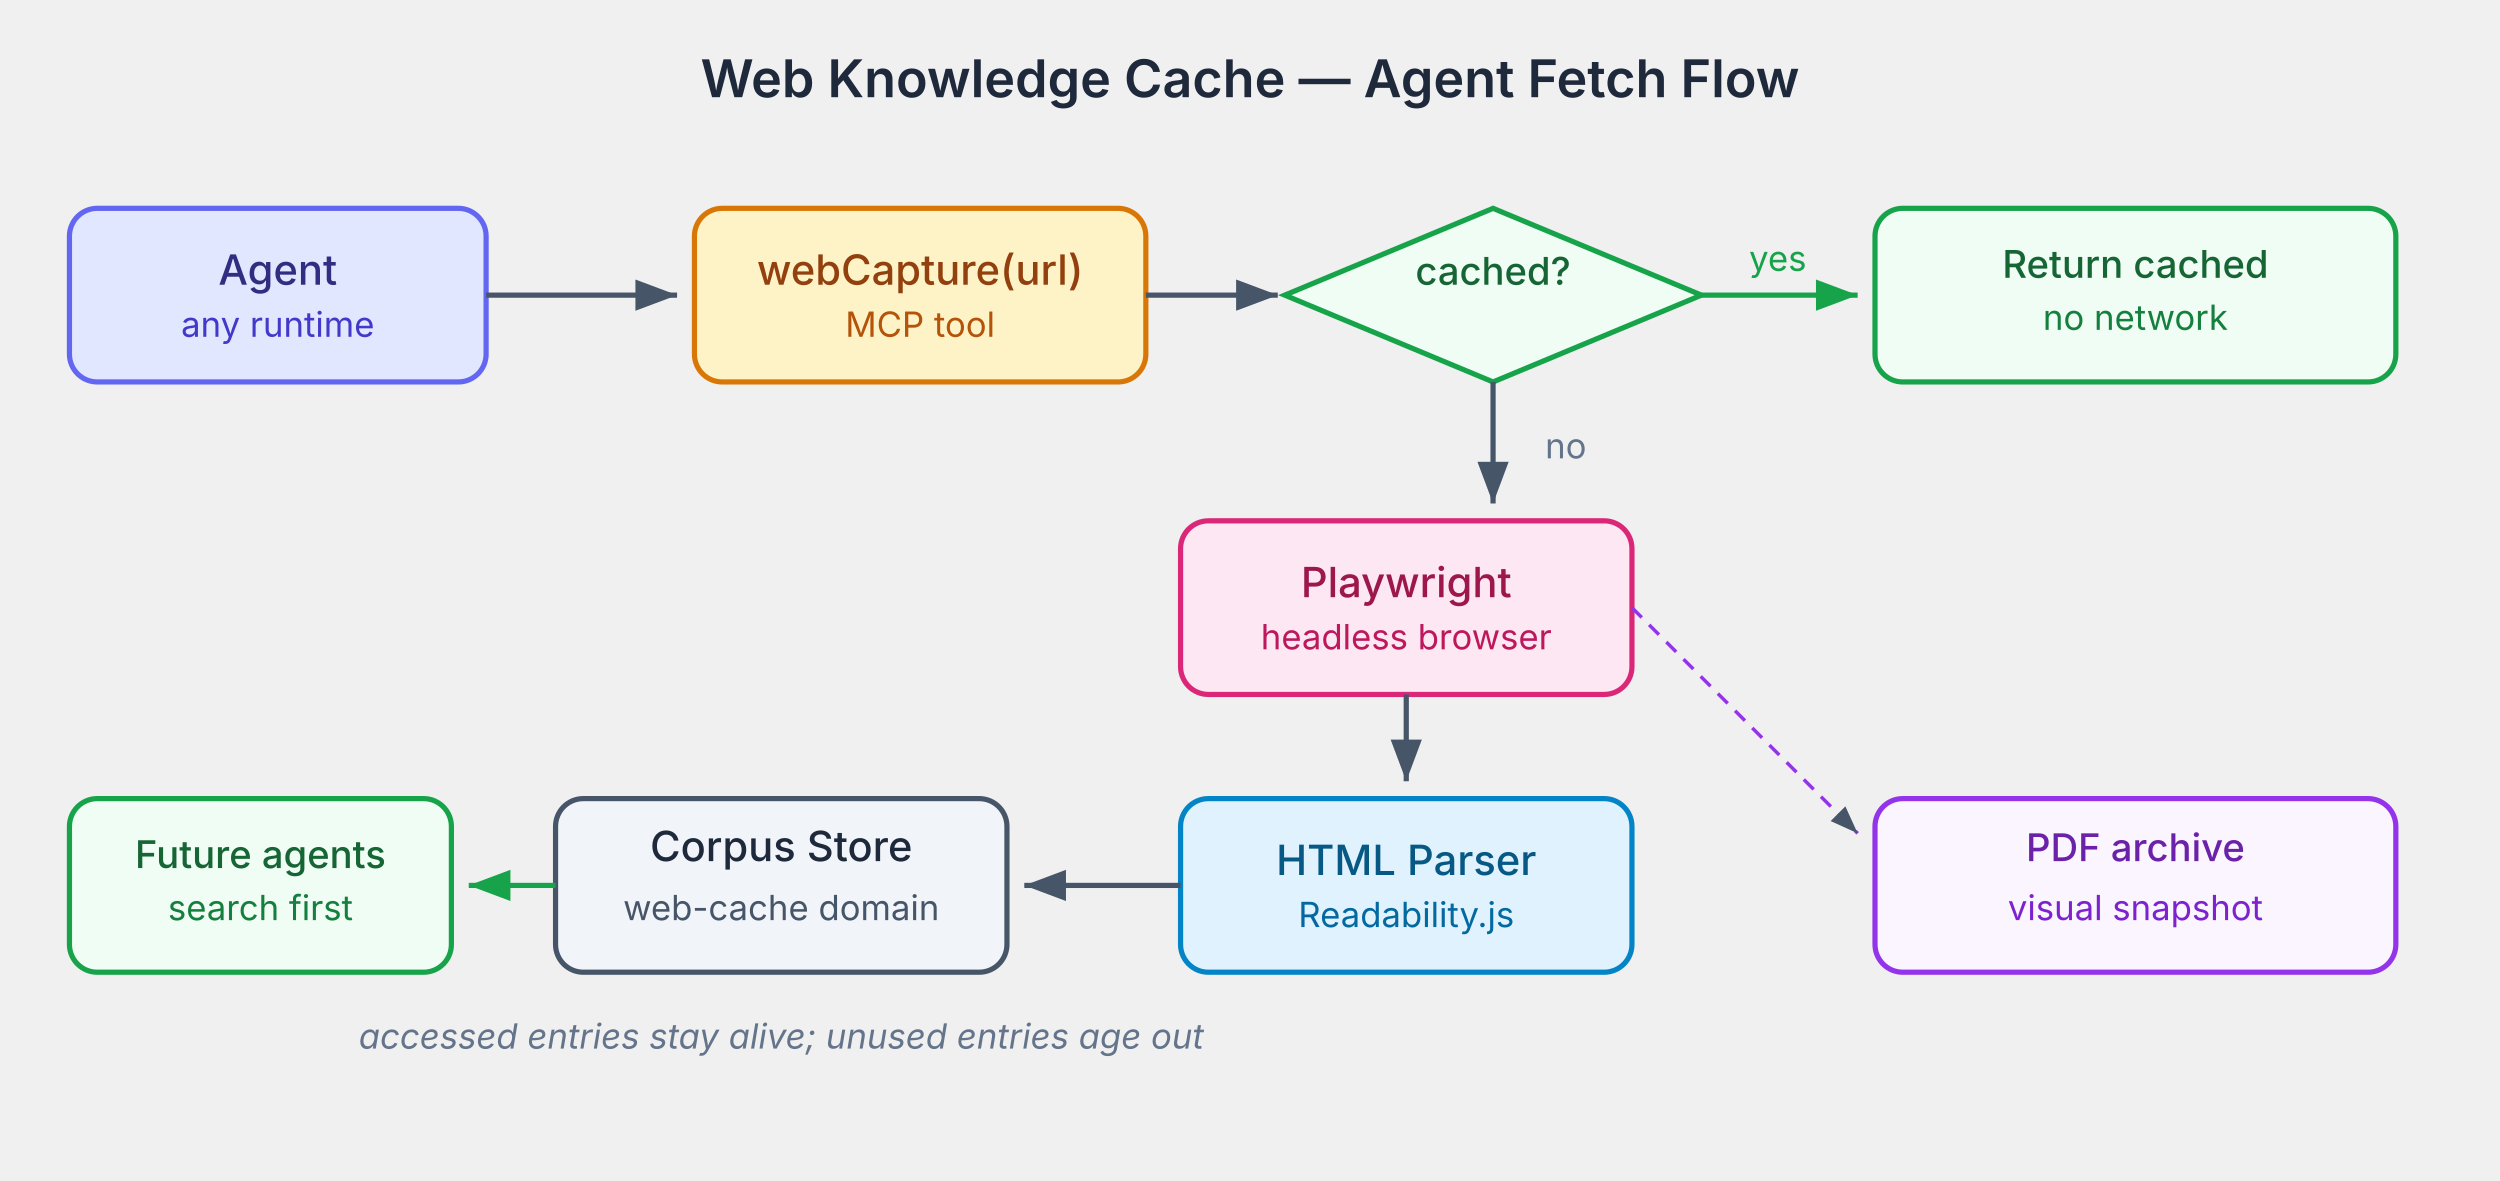
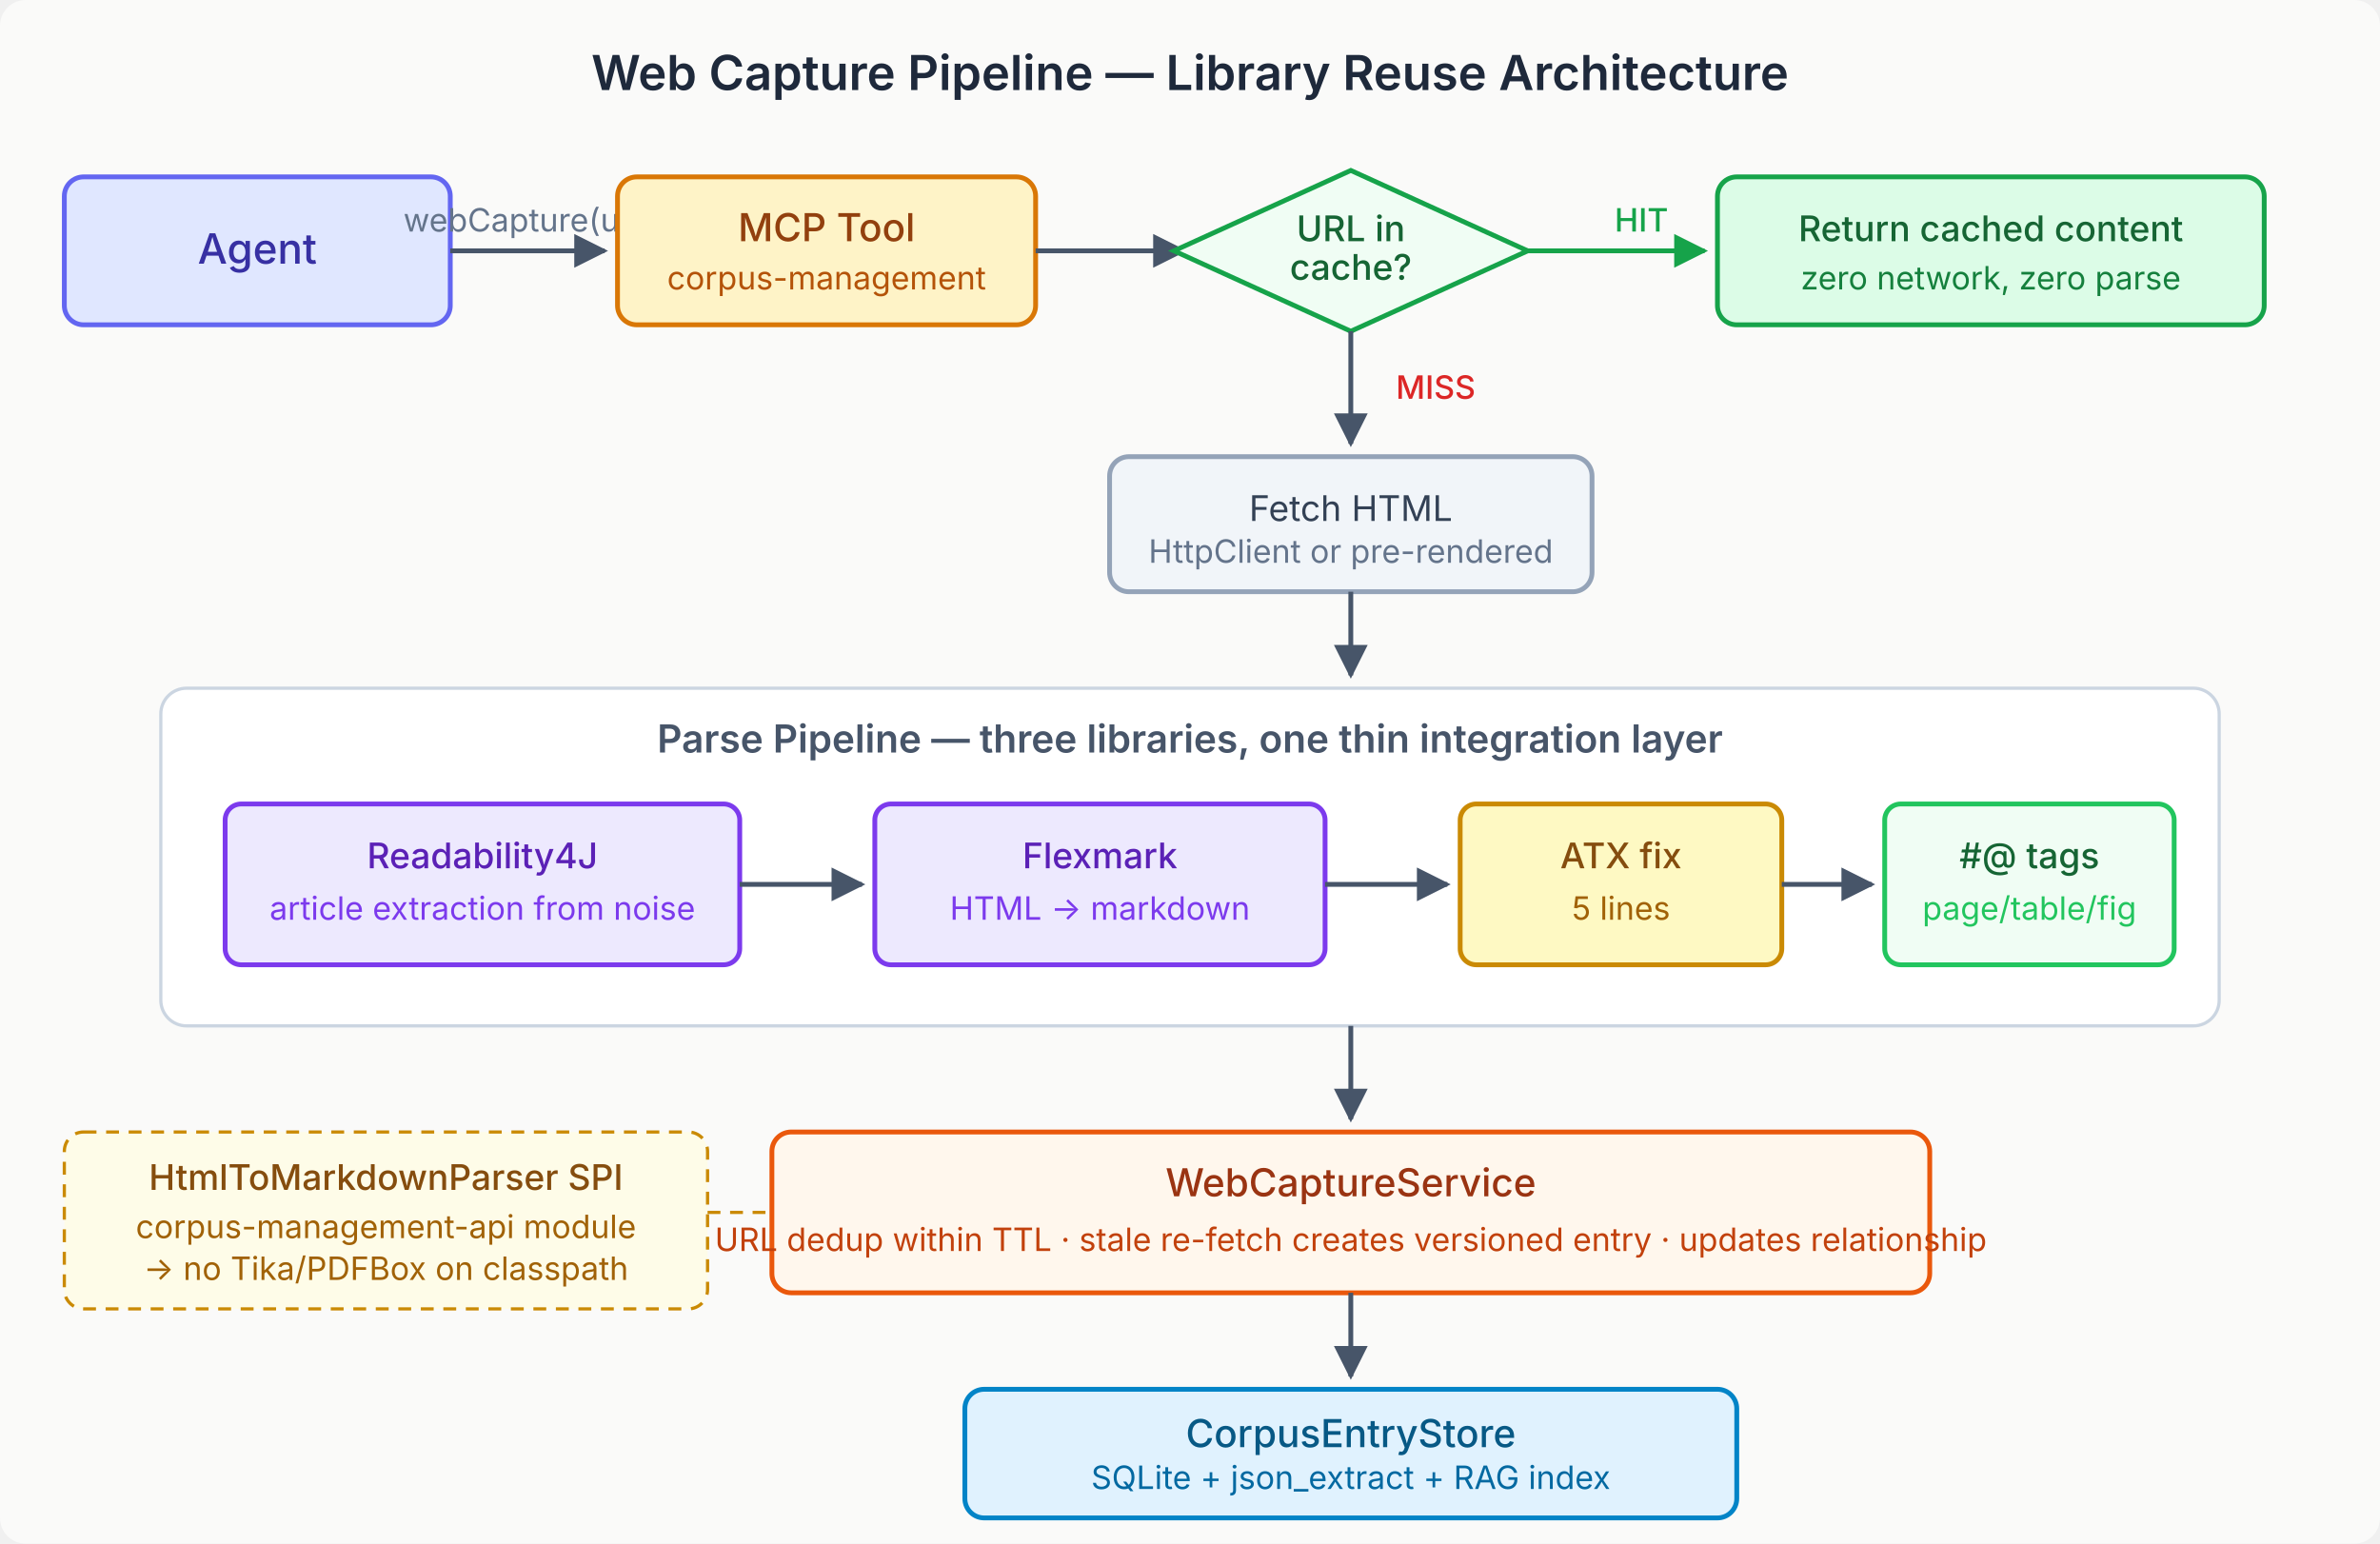
- <svg xmlns="http://www.w3.org/2000/svg" viewBox="0 0 720 340" font-family="system-ui, -apple-system, sans-serif">
+ <svg xmlns="http://www.w3.org/2000/svg" viewBox="0 0 740 480" font-family="Inter, system-ui, sans-serif" font-size="13">
  <defs>
-     <marker id="arrow" markerWidth="8" markerHeight="6" refX="8" refY="3" orient="auto">
-       <path d="M0,0 L8,3 L0,6" fill="#475569" />
+     <marker id="arrow" viewBox="0 0 10 10" refX="9" refY="5" markerWidth="7" markerHeight="7" orient="auto-start-reverse">
+       <path d="M 0 0 L 10 5 L 0 10 z" fill="#475569" />
    </marker>
-     <marker id="arrow-green" markerWidth="8" markerHeight="6" refX="8" refY="3" orient="auto">
-       <path d="M0,0 L8,3 L0,6" fill="#16a34a" />
+     <marker id="arrow-green" viewBox="0 0 10 10" refX="9" refY="5" markerWidth="7" markerHeight="7" orient="auto-start-reverse">
+       <path d="M 0 0 L 10 5 L 0 10 z" fill="#16a34a" />
    </marker>
  </defs>
-   <text x="360" y="28" text-anchor="middle" font-size="15" font-weight="600" fill="#1e293b">Web Knowledge Cache — Agent Fetch Flow</text>
-   <rect x="20" y="60" width="120" height="50" rx="8" fill="#e0e7ff" stroke="#6366f1" stroke-width="1.5" />
-   <text x="80" y="82" text-anchor="middle" font-size="12" font-weight="500" fill="#312e81">Agent</text>
-   <text x="80" y="97" text-anchor="middle" font-size="10" fill="#4338ca">any runtime</text>
-   <rect x="200" y="60" width="130" height="50" rx="8" fill="#fef3c7" stroke="#d97706" stroke-width="1.5" />
-   <text x="265" y="82" text-anchor="middle" font-size="12" font-weight="500" fill="#92400e">webCapture(url)</text>
-   <text x="265" y="97" text-anchor="middle" font-size="10" fill="#b45309">MCP tool</text>
-   <line x1="140" y1="85" x2="195" y2="85" stroke="#475569" stroke-width="1.5" marker-end="url(#arrow)" />
-   <polygon points="430,60 490,85 430,110 370,85" fill="#f0fdf4" stroke="#16a34a" stroke-width="1.5" />
-   <text x="430" y="82" text-anchor="middle" font-size="11" font-weight="500" fill="#166534">cached?</text>
-   <line x1="330" y1="85" x2="368" y2="85" stroke="#475569" stroke-width="1.5" marker-end="url(#arrow)" />
-   <rect x="540" y="60" width="150" height="50" rx="8" fill="#f0fdf4" stroke="#16a34a" stroke-width="1.5" />
-   <text x="615" y="80" text-anchor="middle" font-size="11" font-weight="500" fill="#166534">Return cached</text>
-   <text x="615" y="95" text-anchor="middle" font-size="10" fill="#15803d">no network</text>
-   <line x1="490" y1="85" x2="535" y2="85" stroke="#16a34a" stroke-width="1.5" marker-end="url(#arrow-green)" />
-   <text x="512" y="78" text-anchor="middle" font-size="10" fill="#16a34a">yes</text>
-   <rect x="340" y="150" width="130" height="50" rx="8" fill="#fce7f3" stroke="#db2777" stroke-width="1.5" />
-   <text x="405" y="172" text-anchor="middle" font-size="12" font-weight="500" fill="#9d174d">Playwright</text>
-   <text x="405" y="187" text-anchor="middle" font-size="10" fill="#be185d">headless browser</text>
-   <line x1="430" y1="110" x2="430" y2="145" stroke="#475569" stroke-width="1.5" marker-end="url(#arrow)" />
-   <text x="445" y="132" font-size="10" fill="#64748b">no</text>
-   <rect x="340" y="230" width="130" height="50" rx="8" fill="#e0f2fe" stroke="#0284c7" stroke-width="1.5" />
-   <text x="405" y="252" text-anchor="middle" font-size="12" font-weight="500" fill="#075985">HTML Parser</text>
-   <text x="405" y="267" text-anchor="middle" font-size="10" fill="#0369a1">Readability.js</text>
-   <line x1="405" y1="200" x2="405" y2="225" stroke="#475569" stroke-width="1.5" marker-end="url(#arrow)" />
-   <rect x="160" y="230" width="130" height="50" rx="8" fill="#f1f5f9" stroke="#475569" stroke-width="1.5" />
-   <text x="225" y="248" text-anchor="middle" font-size="12" font-weight="500" fill="#1e293b">Corpus Store</text>
-   <text x="225" y="265" text-anchor="middle" font-size="10" fill="#475569">web-cache domain</text>
-   <line x1="340" y1="255" x2="295" y2="255" stroke="#475569" stroke-width="1.5" marker-end="url(#arrow)" />
-   <rect x="540" y="230" width="150" height="50" rx="8" fill="#faf5ff" stroke="#9333ea" stroke-width="1.5" />
-   <text x="615" y="248" text-anchor="middle" font-size="11" font-weight="500" fill="#6b21a8">PDF archive</text>
-   <text x="615" y="265" text-anchor="middle" font-size="10" fill="#7e22ce">visual snapshot</text>
-   <line x1="470" y1="175" x2="535" y2="240" stroke="#9333ea" stroke-width="1" stroke-dasharray="4,3" marker-end="url(#arrow)" />
-   <rect x="20" y="230" width="110" height="50" rx="8" fill="#f0fdf4" stroke="#16a34a" stroke-width="1.5" />
-   <text x="75" y="250" text-anchor="middle" font-size="11" font-weight="500" fill="#166534">Future agents</text>
-   <text x="75" y="265" text-anchor="middle" font-size="10" fill="#15803d">search first</text>
-   <line x1="160" y1="255" x2="135" y2="255" stroke="#16a34a" stroke-width="1.5" marker-end="url(#arrow-green)" />
-   <text x="225" y="302" text-anchor="middle" font-size="10" fill="#64748b" font-style="italic">accessed entries stay alive; unused entries age out</text>
+   <rect width="740" height="480" fill="#fafaf9" rx="8" />
+   <text x="370" y="28" text-anchor="middle" font-size="15" font-weight="600" fill="#1e293b">Web Capture Pipeline — Library Reuse Architecture</text>
+   <rect x="20" y="55" width="120" height="46" rx="6" fill="#e0e7ff" stroke="#6366f1" stroke-width="1.5" />
+   <text x="80" y="82" text-anchor="middle" font-weight="500" fill="#3730a3">Agent</text>
+   <line x1="140" y1="78" x2="188" y2="78" stroke="#475569" stroke-width="1.5" marker-end="url(#arrow)" />
+   <text x="164" y="72" text-anchor="middle" font-size="10" fill="#64748b">webCapture(url)</text>
+   <rect x="192" y="55" width="130" height="46" rx="6" fill="#fef3c7" stroke="#d97706" stroke-width="1.5" />
+   <text x="257" y="75" text-anchor="middle" font-size="12" font-weight="500" fill="#92400e">MCP Tool</text>
+   <text x="257" y="90" text-anchor="middle" font-size="10" fill="#b45309">corpus-management</text>
+   <line x1="322" y1="78" x2="368" y2="78" stroke="#475569" stroke-width="1.5" marker-end="url(#arrow)" />
+   <polygon points="420,53 475,78 420,103 365,78" fill="#f0fdf4" stroke="#16a34a" stroke-width="1.5" />
+   <text x="420" y="75" text-anchor="middle" font-size="11" font-weight="500" fill="#166534">URL in</text>
+   <text x="420" y="87" text-anchor="middle" font-size="11" font-weight="500" fill="#166534">cache?</text>
+   <line x1="475" y1="78" x2="530" y2="78" stroke="#16a34a" stroke-width="1.5" marker-end="url(#arrow-green)" />
+   <text x="502" y="72" font-size="10" fill="#16a34a" font-weight="500">HIT</text>
+   <rect x="534" y="55" width="170" height="46" rx="6" fill="#dcfce7" stroke="#16a34a" stroke-width="1.5" />
+   <text x="619" y="75" text-anchor="middle" font-size="11" font-weight="500" fill="#166534">Return cached content</text>
+   <text x="619" y="90" text-anchor="middle" font-size="10" fill="#15803d">zero network, zero parse</text>
+   <line x1="420" y1="103" x2="420" y2="138" stroke="#475569" stroke-width="1.5" marker-end="url(#arrow)" />
+   <text x="434" y="124" font-size="10" fill="#dc2626" font-weight="500">MISS</text>
+   <rect x="345" y="142" width="150" height="42" rx="6" fill="#f1f5f9" stroke="#94a3b8" stroke-width="1.5" />
+   <text x="420" y="162" text-anchor="middle" font-size="11" fill="#334155">Fetch HTML</text>
+   <text x="420" y="175" text-anchor="middle" font-size="10" fill="#64748b">HttpClient or pre-rendered</text>
+   <line x1="420" y1="184" x2="420" y2="210" stroke="#475569" stroke-width="1.5" marker-end="url(#arrow)" />
+   <rect x="50" y="214" width="640" height="105" rx="8" fill="#fff" stroke="#cbd5e1" stroke-width="1" />
+   <text x="370" y="234" text-anchor="middle" font-size="12" font-weight="600" fill="#475569">Parse Pipeline — three libraries, one thin integration layer</text>
+   <rect x="70" y="250" width="160" height="50" rx="5" fill="#ede9fe" stroke="#7c3aed" stroke-width="1.5" />
+   <text x="150" y="270" text-anchor="middle" font-size="11" font-weight="500" fill="#5b21b6">Readability4J</text>
+   <text x="150" y="286" text-anchor="middle" font-size="10" fill="#7c3aed">article extraction from noise</text>
+   <line x1="230" y1="275" x2="268" y2="275" stroke="#475569" stroke-width="1.5" marker-end="url(#arrow)" />
+   <rect x="272" y="250" width="140" height="50" rx="5" fill="#ede9fe" stroke="#7c3aed" stroke-width="1.5" />
+   <text x="342" y="270" text-anchor="middle" font-size="11" font-weight="500" fill="#5b21b6">Flexmark</text>
+   <text x="342" y="286" text-anchor="middle" font-size="10" fill="#7c3aed">HTML → markdown</text>
+   <line x1="412" y1="275" x2="450" y2="275" stroke="#475569" stroke-width="1.5" marker-end="url(#arrow)" />
+   <rect x="454" y="250" width="100" height="50" rx="5" fill="#fef9c3" stroke="#ca8a04" stroke-width="1.5" />
+   <text x="504" y="270" text-anchor="middle" font-size="11" font-weight="500" fill="#854d0e">ATX fix</text>
+   <text x="504" y="286" text-anchor="middle" font-size="10" fill="#a16207">5 lines</text>
+   <line x1="554" y1="275" x2="582" y2="275" stroke="#475569" stroke-width="1.5" marker-end="url(#arrow)" />
+   <rect x="586" y="250" width="90" height="50" rx="5" fill="#f0fdf4" stroke="#22c55e" stroke-width="1.5" />
+   <text x="631" y="270" text-anchor="middle" font-size="11" font-weight="500" fill="#166534">#@ tags</text>
+   <text x="631" y="286" text-anchor="middle" font-size="10" fill="#22c55e">page/table/fig</text>
+   <line x1="420" y1="319" x2="420" y2="348" stroke="#475569" stroke-width="1.5" marker-end="url(#arrow)" />
+   <rect x="240" y="352" width="360" height="50" rx="6" fill="#fff7ed" stroke="#ea580c" stroke-width="1.5" />
+   <text x="420" y="372" text-anchor="middle" font-size="12" font-weight="500" fill="#9a3412">WebCaptureService</text>
+   <text x="420" y="389" text-anchor="middle" font-size="10" fill="#c2410c">URL dedup within TTL · stale re-fetch creates versioned entry · updates relationship</text>
+   <line x1="420" y1="402" x2="420" y2="428" stroke="#475569" stroke-width="1.5" marker-end="url(#arrow)" />
+   <rect x="300" y="432" width="240" height="40" rx="6" fill="#e0f2fe" stroke="#0284c7" stroke-width="1.5" />
+   <text x="420" y="450" text-anchor="middle" font-size="12" font-weight="500" fill="#075985">CorpusEntryStore</text>
+   <text x="420" y="463" text-anchor="middle" font-size="10" fill="#0369a1">SQLite + json_extract + RAG index</text>
+   <rect x="20" y="352" width="200" height="55" rx="6" fill="#fefce8" stroke="#ca8a04" stroke-width="1" stroke-dasharray="4,3" />
+   <text x="120" y="370" text-anchor="middle" font-size="11" font-weight="500" fill="#854d0e">HtmlToMarkdownParser SPI</text>
+   <text x="120" y="385" text-anchor="middle" font-size="10" fill="#a16207">corpus-management-api module</text>
+   <text x="120" y="398" text-anchor="middle" font-size="10" fill="#a16207">→ no Tika/PDFBox on classpath</text>
+   <line x1="220" y1="377" x2="240" y2="377" stroke="#ca8a04" stroke-width="1" stroke-dasharray="4,3" />
</svg>
